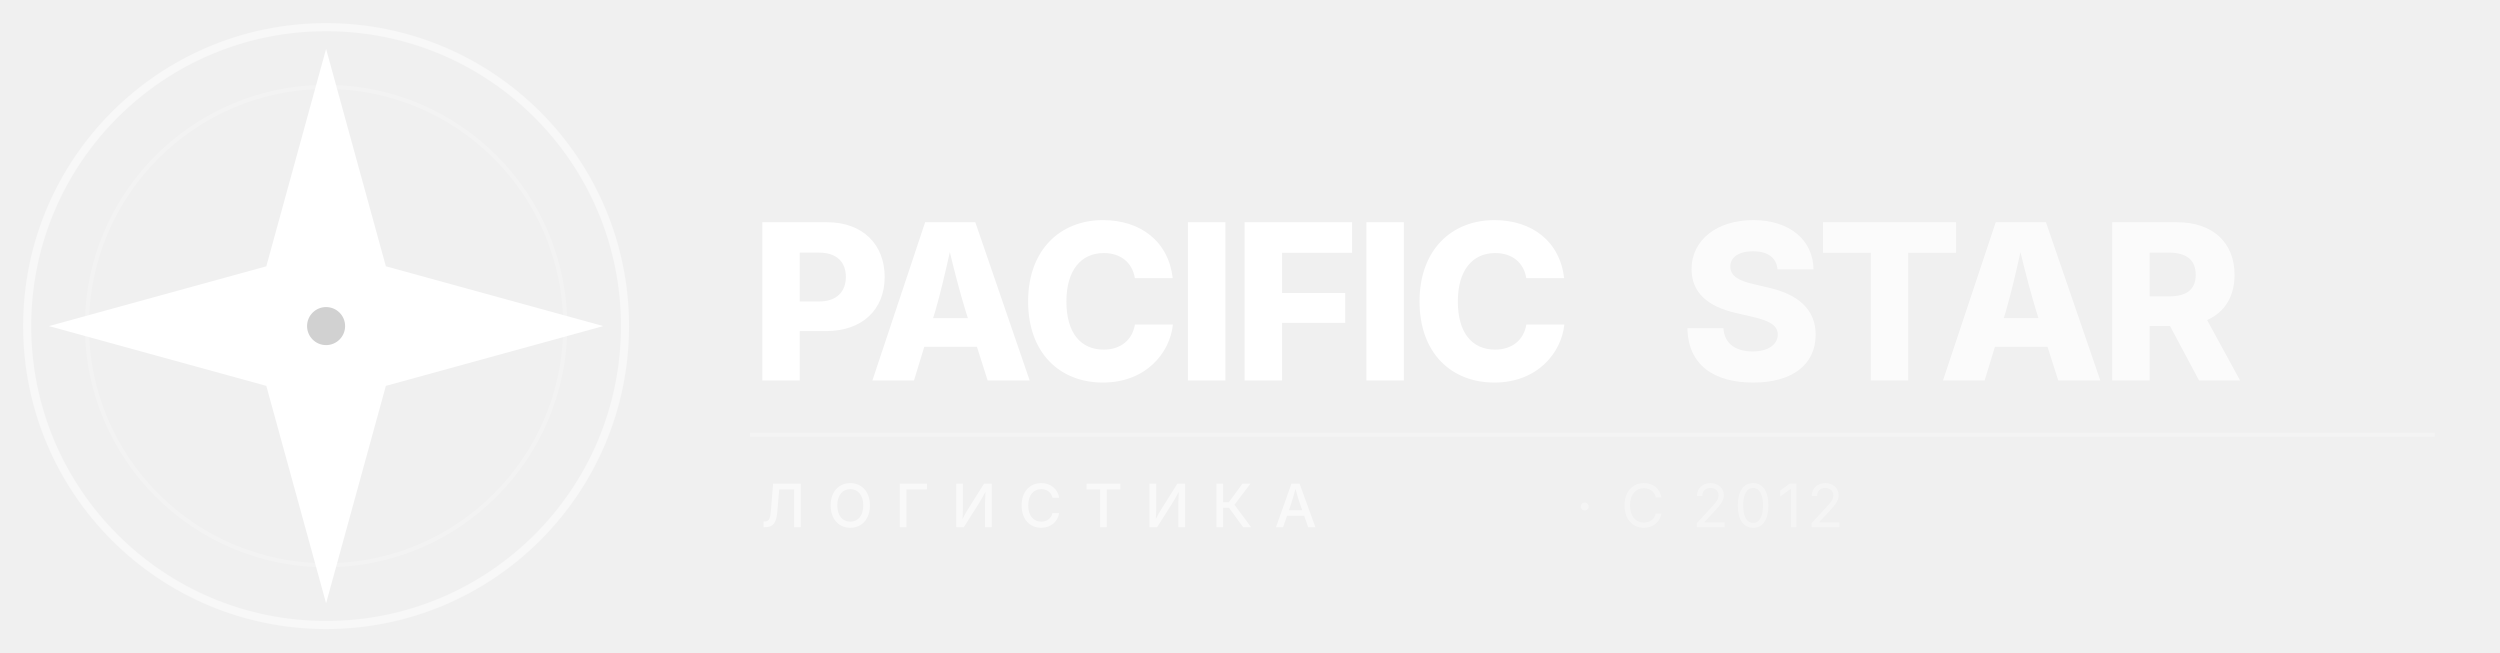
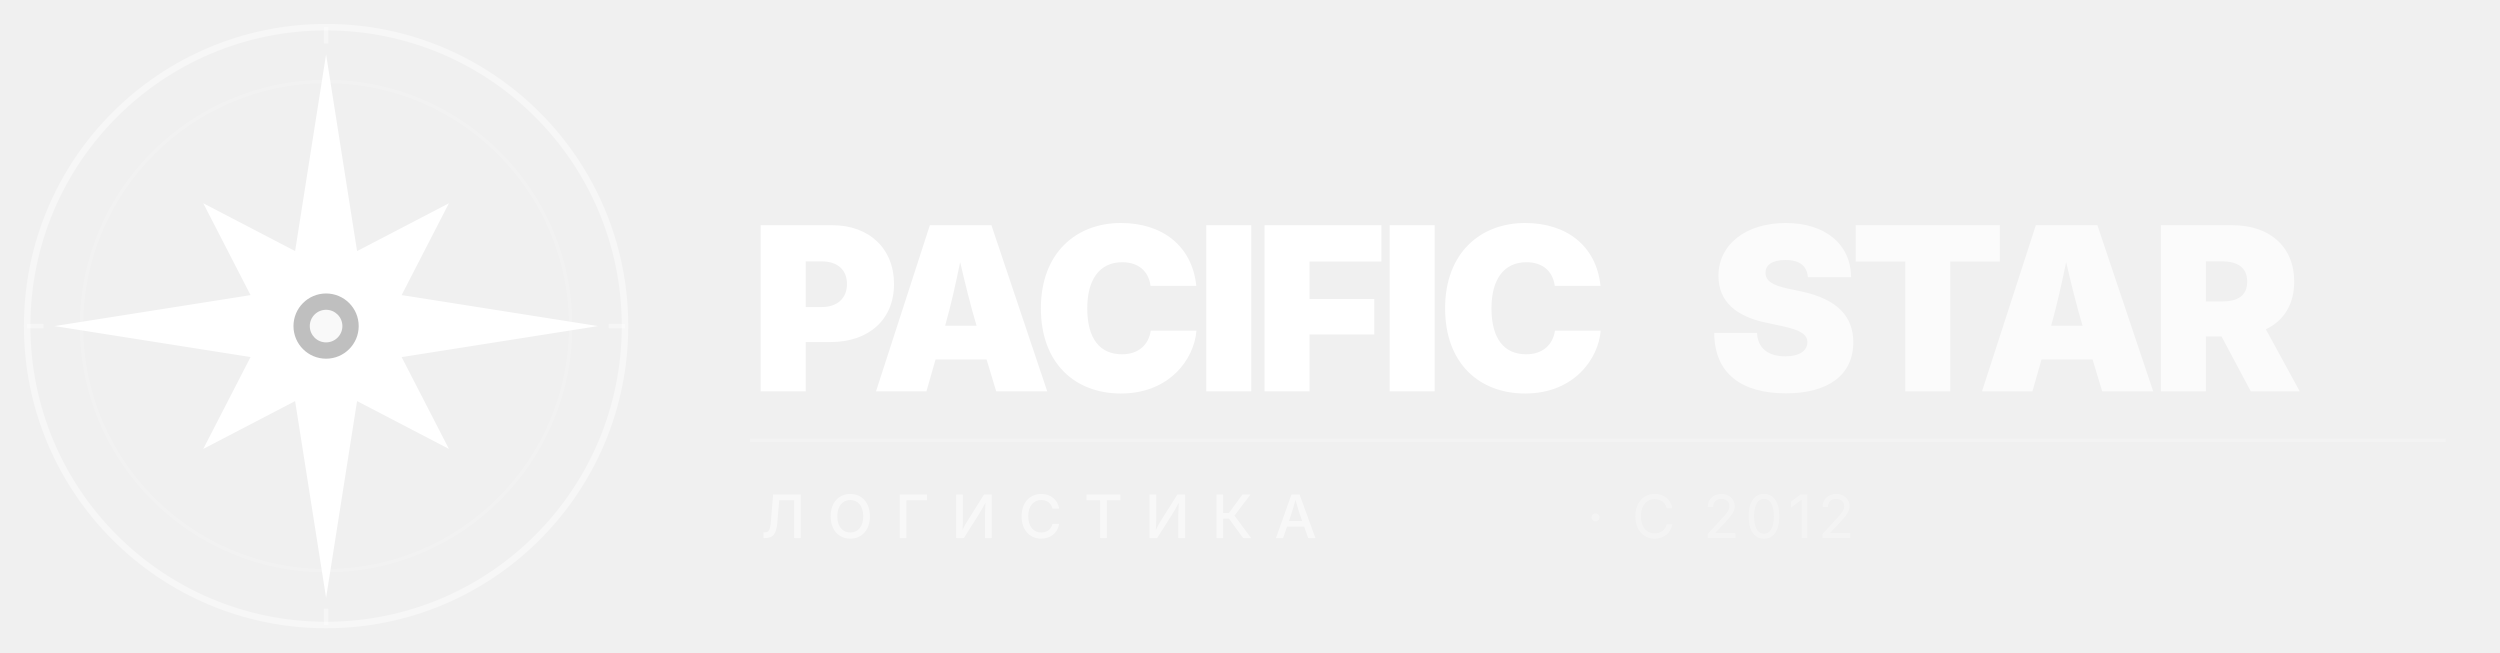
- <svg xmlns="http://www.w3.org/2000/svg" viewBox="0 0 460 120" role="img" aria-label="Pacific Star — Транспорт и Логистика">
-   <circle cx="60" cy="60" r="55" fill="none" stroke="white" stroke-width="1.5" opacity="0.5" />
-   <circle cx="60" cy="60" r="44" fill="none" stroke="white" stroke-width="0.75" opacity="0.2" />
-   <path d="M60,9 L71,49 L111,60 L71,71 L60,111 L49,71 L9,60 L49,49 Z" fill="white" />
-   <circle cx="60" cy="60" r="7.5" fill="white" opacity="0.9" />
-   <circle cx="60" cy="60" r="3.5" fill="rgba(0,0,0,0.18)" />
-   <text y="70" font-family="Inter, 'Helvetica Neue', Arial, sans-serif" font-weight="800" font-size="40">
-     <tspan x="138" fill="white" letter-spacing="-1">PACIFIC</tspan>
-     <tspan fill="rgba(255,255,255,0.75)" letter-spacing="-1" dx="11">STAR</tspan>
+ <svg xmlns="http://www.w3.org/2000/svg" viewBox="0 0 460 120" role="img" aria-label="Pacific Star — белая версия">
+   <circle cx="60" cy="60" r="55" fill="none" stroke="white" stroke-width="1.2" opacity="0.45" />
+   <circle cx="60" cy="60" r="45" fill="none" stroke="white" stroke-width="0.6" opacity="0.15" />
+   <path fill="white" d="M60,10        L65.7,46.2  L82.6,37.4  L73.9,54.3        L110,60        L73.9,65.7  L82.6,82.6  L65.7,73.8        L60,110        L54.3,73.8  L37.4,82.6  L46.1,65.7        L10,60        L46.1,54.3  L37.4,37.4  L54.3,46.2        Z" />
+   <circle cx="60" cy="60" r="6" fill="rgba(0,0,0,0.25)" />
+   <circle cx="60" cy="60" r="3" fill="white" opacity="0.9" />
+   <g stroke="white" stroke-width="0.8" opacity="0.4">
+     <line x1="60" y1="5" x2="60" y2="8" />
+     <line x1="60" y1="112" x2="60" y2="115" />
+     <line x1="5" y1="60" x2="8" y2="60" />
+     <line x1="112" y1="60" x2="115" y2="60" />
+   </g>
+   <text font-family="Inter,'Helvetica Neue',Arial,sans-serif" font-weight="900" font-size="42" y="72">
+     <tspan x="138" fill="white" letter-spacing="-1.5">PACIFIC</tspan>
+     <tspan fill="rgba(255,255,255,0.72)" letter-spacing="-1.5" dx="10">STAR</tspan>
  </text>
-   <line x1="138" y1="80" x2="448" y2="80" stroke="white" stroke-width="0.75" opacity="0.25" />
-   <text x="140" y="97" font-family="Inter, 'Helvetica Neue', Arial, sans-serif" font-weight="500" font-size="11" fill="rgba(255,255,255,0.6)" letter-spacing="4">ЛОГИСТИКА</text>
-   <text x="290" y="97" font-family="Inter, 'Helvetica Neue', Arial, sans-serif" font-weight="400" font-size="11" fill="rgba(255,255,255,0.35)" letter-spacing="1">· С 2012</text>
+   <line x1="138" y1="81" x2="450" y2="81" stroke="white" stroke-width="0.6" opacity="0.22" />
+   <text x="140" y="99" font-family="Inter,'Helvetica Neue',Arial,sans-serif" font-weight="500" font-size="11" fill="rgba(255,255,255,0.55)" letter-spacing="4">ЛОГИСТИКА</text>
+   <text x="292" y="99" font-family="Inter,'Helvetica Neue',Arial,sans-serif" font-weight="400" font-size="11" fill="rgba(255,255,255,0.30)" letter-spacing="1">· С 2012</text>
</svg>
